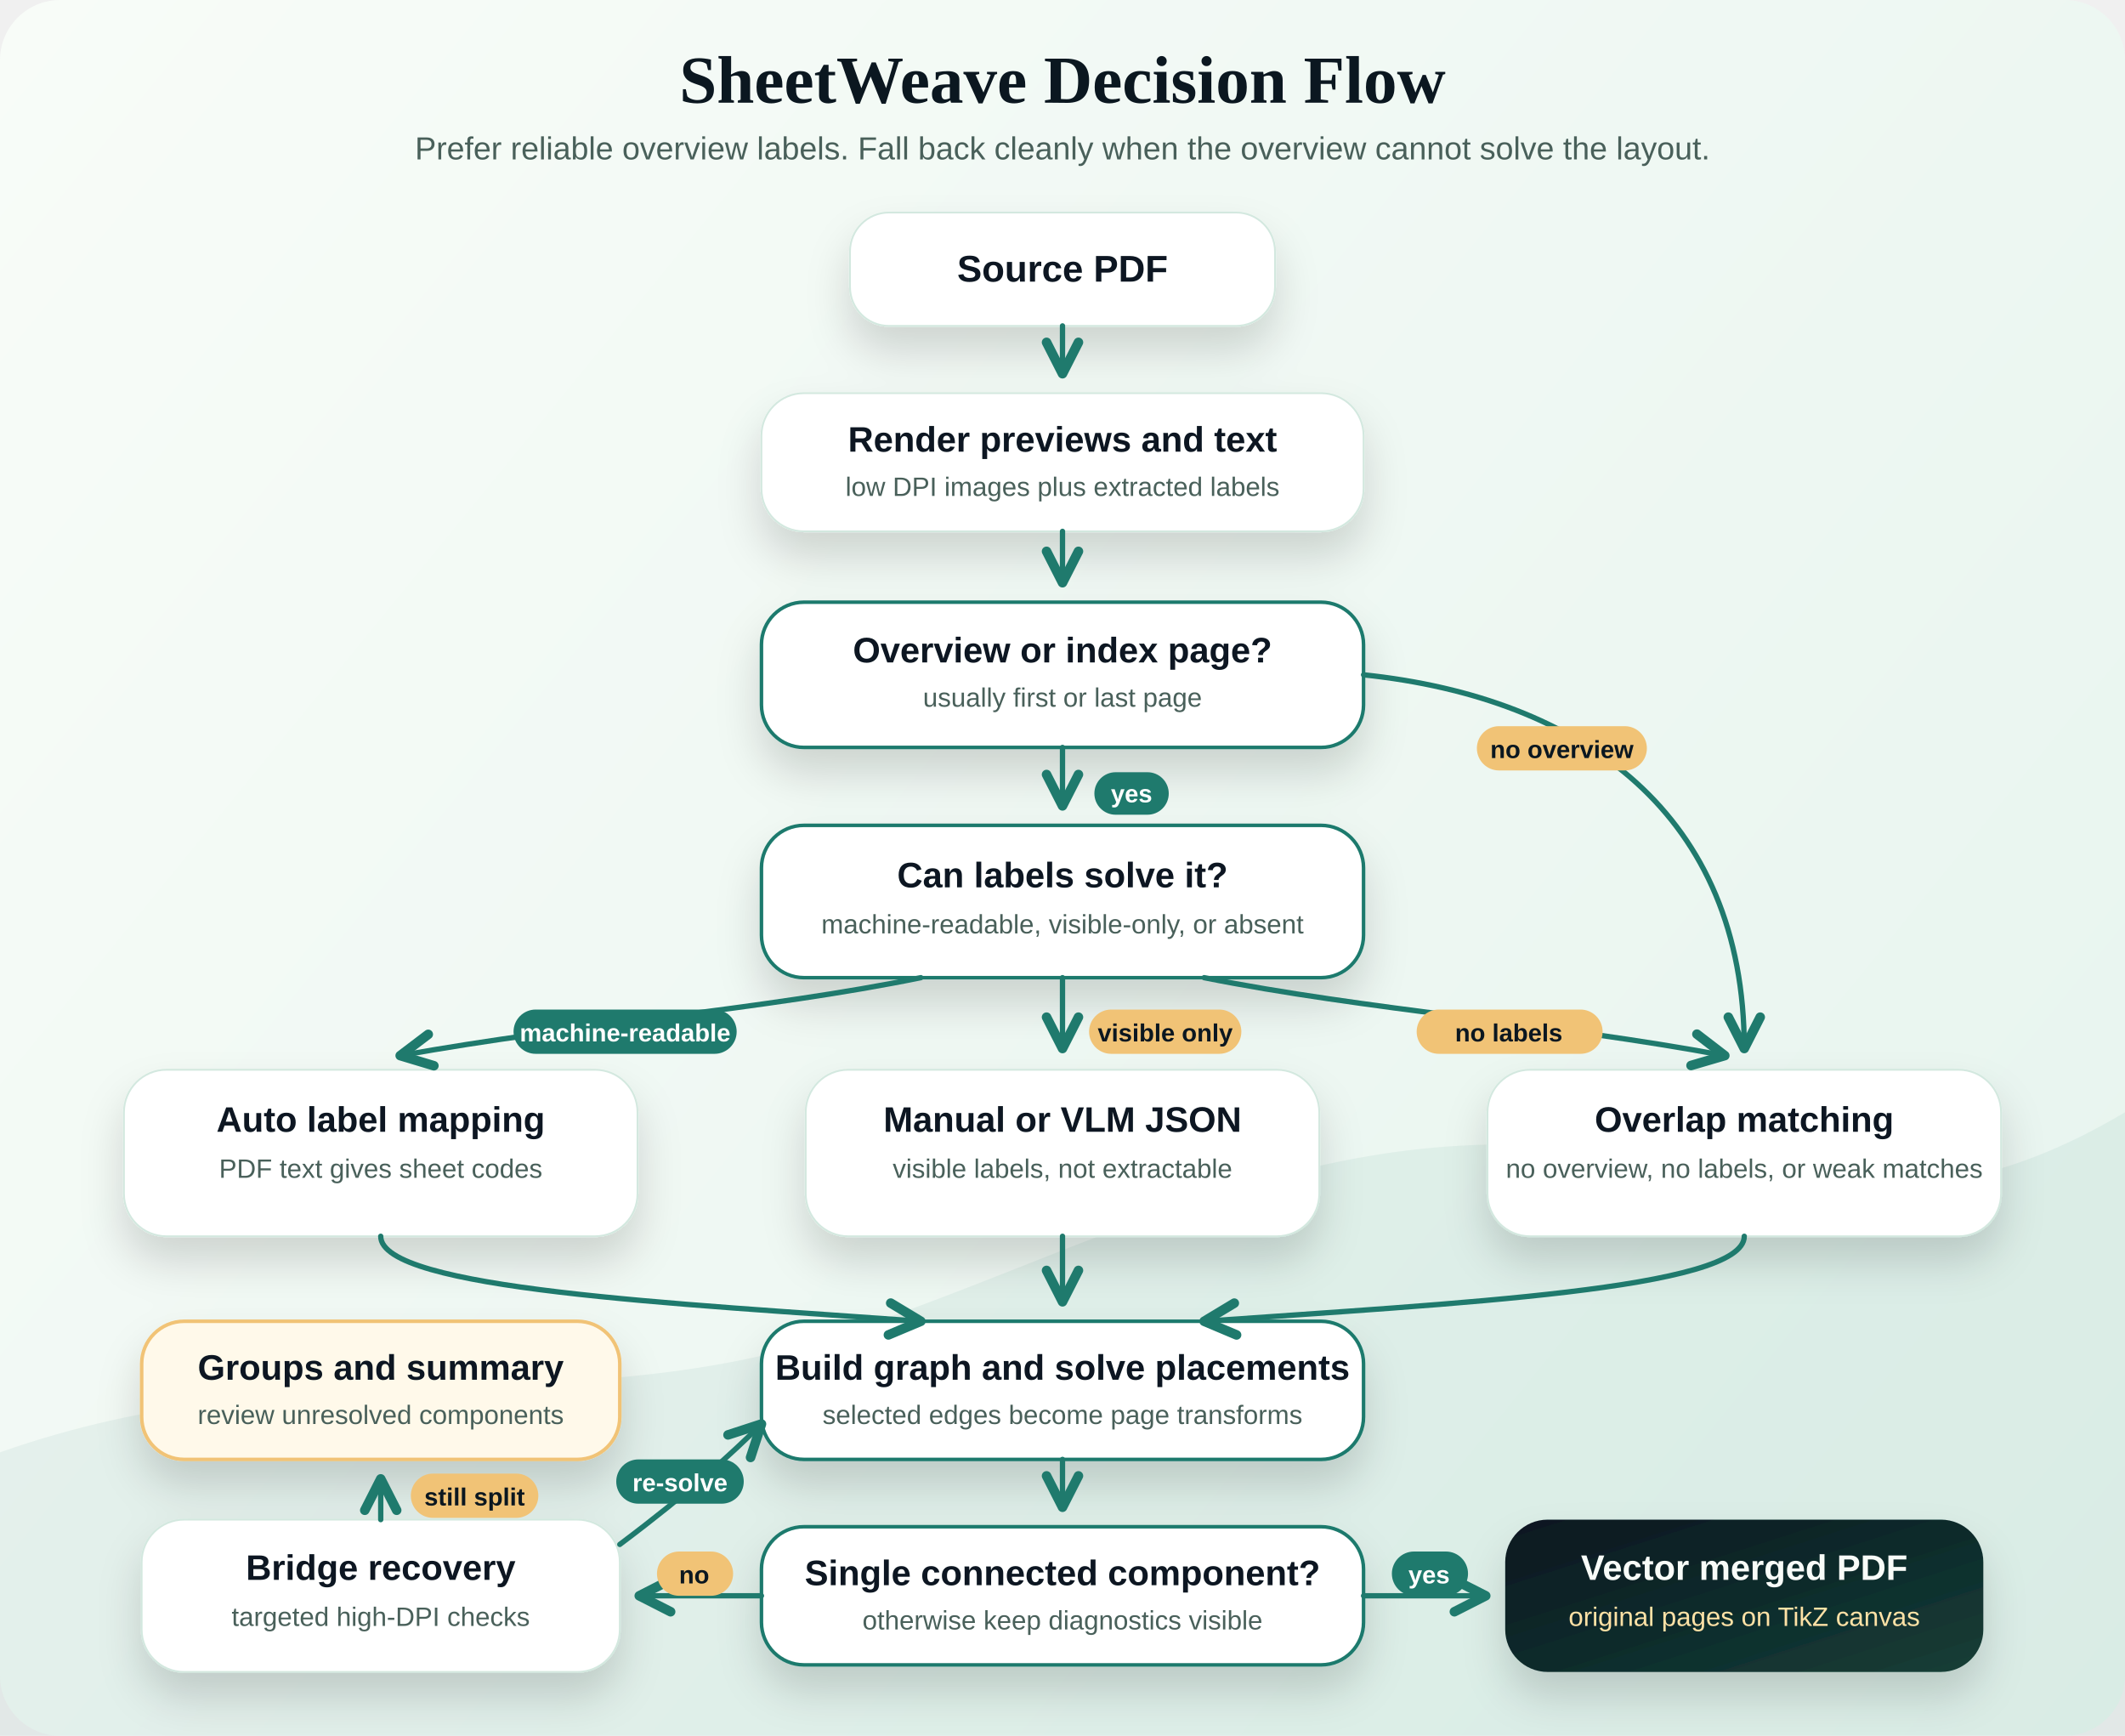
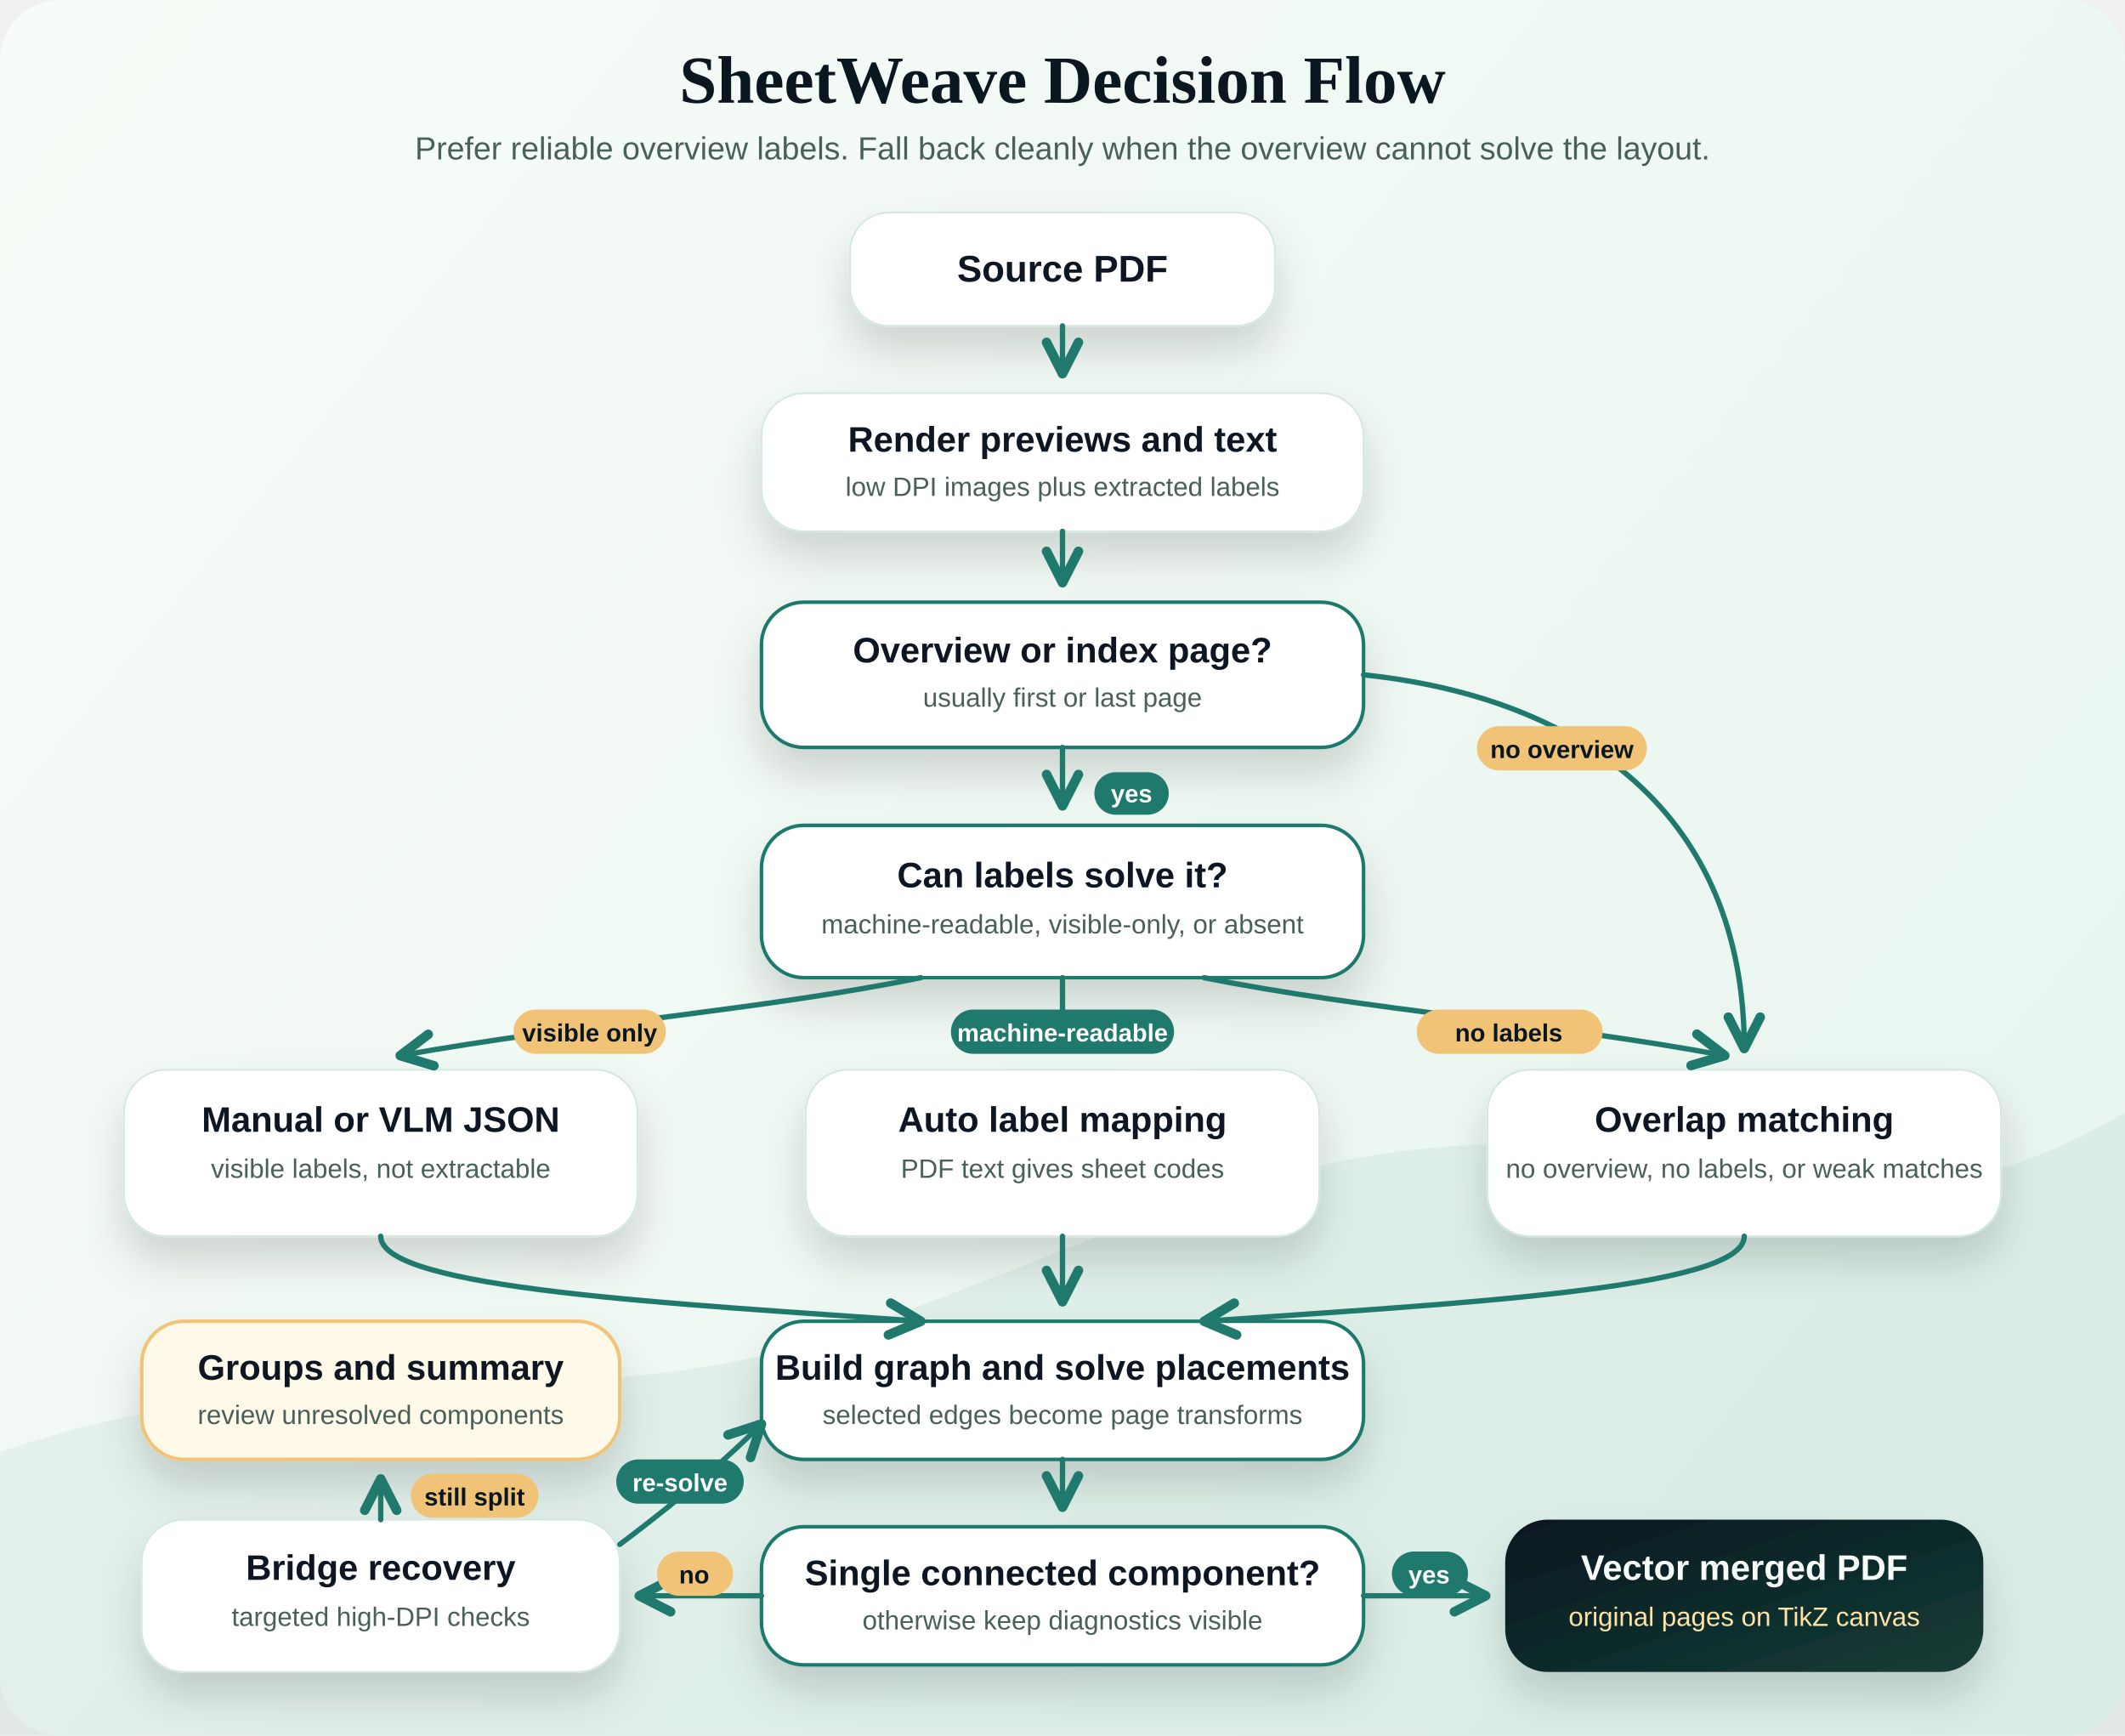
<svg xmlns="http://www.w3.org/2000/svg" width="1200" height="980" viewBox="0 0 1200 980" fill="none" role="img" aria-labelledby="title desc">
  <defs>
    <linearGradient id="bg" x1="0" y1="0" x2="1200" y2="980" gradientUnits="userSpaceOnUse">
      <stop stop-color="#F8FCF8" />
      <stop offset="1" stop-color="#E6F4EE" />
    </linearGradient>
    <linearGradient id="dark" x1="0" y1="0" x2="1" y2="1">
      <stop stop-color="#0B1720" />
      <stop offset="1" stop-color="#143E36" />
    </linearGradient>
    <filter id="shadow" x="-14%" y="-20%" width="128%" height="142%">
      <feDropShadow dx="0" dy="14" stdDeviation="12" flood-color="#061014" flood-opacity="0.15" />
    </filter>
    <marker id="arrow" markerWidth="9" markerHeight="9" refX="7.4" refY="4.5" orient="auto" markerUnits="strokeWidth">
      <path d="M1.5 1.5L7.4 4.5L1.5 7.5" stroke="#1F7A6D" stroke-width="1.8" fill="none" stroke-linecap="round" stroke-linejoin="round" />
    </marker>
  </defs>
  <rect width="1200" height="980" rx="34" fill="url(#bg)" />
  <path d="M0 820C170 760 318 804 472 754C636 700 766 612 960 660C1074 688 1146 660 1200 628V980H0V820Z" fill="#1F7A6D" fill-opacity="0.07" />
  <text x="600" y="58" text-anchor="middle" fill="#0B1720" font-family="Georgia, 'Times New Roman', serif" font-size="38" font-weight="700">SheetWeave Decision Flow</text>
  <text x="600" y="90" text-anchor="middle" fill="#49605A" font-family="Segoe UI, Arial, sans-serif" font-size="18">Prefer reliable overview labels. Fall back cleanly when the overview cannot solve the layout.</text>
  <g filter="url(#shadow)" font-family="Segoe UI, Arial, sans-serif">
    <rect x="480" y="120" width="240" height="64" rx="22" fill="#FFFFFF" stroke="#D3E8DF" />
    <text x="600" y="159" text-anchor="middle" fill="#0B1720" font-size="21" font-weight="700">Source PDF</text>
    <rect x="430" y="222" width="340" height="78" rx="24" fill="#FFFFFF" stroke="#D3E8DF" />
    <text x="600" y="255" text-anchor="middle" fill="#0B1720" font-size="20" font-weight="700">Render previews and text</text>
    <text x="600" y="280" text-anchor="middle" fill="#49605A" font-size="15">low DPI images plus extracted labels</text>
    <rect x="430" y="340" width="340" height="82" rx="24" fill="#FFFFFF" stroke="#1F7A6D" stroke-width="2" />
    <text x="600" y="374" text-anchor="middle" fill="#0B1720" font-size="20" font-weight="700">Overview or index page?</text>
    <text x="600" y="399" text-anchor="middle" fill="#49605A" font-size="15">usually first or last page</text>
    <rect x="430" y="466" width="340" height="86" rx="24" fill="#FFFFFF" stroke="#1F7A6D" stroke-width="2" />
    <text x="600" y="501" text-anchor="middle" fill="#0B1720" font-size="20" font-weight="700">Can labels solve it?</text>
    <text x="600" y="527" text-anchor="middle" fill="#49605A" font-size="15">machine-readable, visible-only, or absent</text>
    <rect x="70" y="604" width="290" height="94" rx="24" fill="#FFFFFF" stroke="#D3E8DF" />
-     <text x="215" y="639" text-anchor="middle" fill="#0B1720" font-size="20" font-weight="700">Auto label mapping</text>
-     <text x="215" y="665" text-anchor="middle" fill="#49605A" font-size="15">PDF text gives sheet codes</text>
+     <text x="215" y="639" text-anchor="middle" fill="#0B1720" font-size="20" font-weight="700">Manual or VLM JSON</text>
+     <text x="215" y="665" text-anchor="middle" fill="#49605A" font-size="15">visible labels, not extractable</text>
    <rect x="455" y="604" width="290" height="94" rx="24" fill="#FFFFFF" stroke="#D3E8DF" />
-     <text x="600" y="639" text-anchor="middle" fill="#0B1720" font-size="20" font-weight="700">Manual or VLM JSON</text>
-     <text x="600" y="665" text-anchor="middle" fill="#49605A" font-size="15">visible labels, not extractable</text>
+     <text x="600" y="639" text-anchor="middle" fill="#0B1720" font-size="20" font-weight="700">Auto label mapping</text>
+     <text x="600" y="665" text-anchor="middle" fill="#49605A" font-size="15">PDF text gives sheet codes</text>
    <rect x="840" y="604" width="290" height="94" rx="24" fill="#FFFFFF" stroke="#D3E8DF" />
    <text x="985" y="639" text-anchor="middle" fill="#0B1720" font-size="20" font-weight="700">Overlap matching</text>
    <text x="985" y="665" text-anchor="middle" fill="#49605A" font-size="15">no overview, no labels, or weak matches</text>
    <rect x="430" y="746" width="340" height="78" rx="24" fill="#FFFFFF" stroke="#1F7A6D" stroke-width="2" />
    <text x="600" y="779" text-anchor="middle" fill="#0B1720" font-size="20" font-weight="700">Build graph and solve placements</text>
    <text x="600" y="804" text-anchor="middle" fill="#49605A" font-size="15">selected edges become page transforms</text>
    <rect x="430" y="862" width="340" height="78" rx="24" fill="#FFFFFF" stroke="#1F7A6D" stroke-width="2" />
    <text x="600" y="895" text-anchor="middle" fill="#0B1720" font-size="20" font-weight="700">Single connected component?</text>
    <text x="600" y="920" text-anchor="middle" fill="#49605A" font-size="15">otherwise keep diagnostics visible</text>
    <rect x="80" y="858" width="270" height="86" rx="24" fill="#FFFFFF" stroke="#D3E8DF" />
    <text x="215" y="892" text-anchor="middle" fill="#0B1720" font-size="20" font-weight="700">Bridge recovery</text>
    <text x="215" y="918" text-anchor="middle" fill="#49605A" font-size="15">targeted high-DPI checks</text>
    <rect x="850" y="858" width="270" height="86" rx="24" fill="url(#dark)" />
    <text x="985" y="892" text-anchor="middle" fill="#F8FCF8" font-size="20" font-weight="700">Vector merged PDF</text>
    <text x="985" y="918" text-anchor="middle" fill="#FFE2A6" font-size="15">original pages on TikZ canvas</text>
    <rect x="80" y="746" width="270" height="78" rx="24" fill="#FFF9EA" stroke="#F1C376" stroke-width="2" />
    <text x="215" y="779" text-anchor="middle" fill="#0B1720" font-size="20" font-weight="700">Groups and summary</text>
    <text x="215" y="804" text-anchor="middle" fill="#49605A" font-size="15">review unresolved components</text>
  </g>
  <g stroke="#1F7A6D" stroke-width="3" stroke-linecap="round" marker-end="url(#arrow)">
    <path d="M600 184V211" />
    <path d="M600 300V329" />
    <path d="M600 422V455" />
    <path d="M520 552C432 570 326 578 226 596" />
    <path d="M600 552V592" />
    <path d="M680 552C770 570 878 578 974 596" />
    <path d="M215 698C215 728 382 736 520 746" />
    <path d="M600 698V735" />
    <path d="M985 698C985 728 820 736 680 746" />
    <path d="M600 824V851" />
    <path d="M770 901H839" />
    <path d="M430 901H361" />
    <path d="M215 858V835" />
    <path d="M350 872C390 842 414 820 430 804" />
  </g>
  <path d="M770 381C894 394 985 460 985 592" stroke="#1F7A6D" stroke-width="3" stroke-linecap="round" marker-end="url(#arrow)" />
  <g font-family="Segoe UI, Arial, sans-serif" font-size="14" font-weight="700">
    <rect x="618" y="436" width="42" height="24" rx="12" fill="#1F7A6D" />
    <text x="639" y="453" text-anchor="middle" fill="#FFFFFF">yes</text>
    <rect x="834" y="410" width="96" height="25" rx="12.5" fill="#F1C376" />
    <text x="882" y="428" text-anchor="middle" fill="#0B1720">no overview</text>
-     <rect x="290" y="570" width="126" height="25" rx="12.5" fill="#1F7A6D" />
-     <text x="353" y="588" text-anchor="middle" fill="#FFFFFF">machine-readable</text>
-     <rect x="615" y="570" width="86" height="25" rx="12.5" fill="#F1C376" />
-     <text x="658" y="588" text-anchor="middle" fill="#0B1720">visible only</text>
+     <rect x="290" y="570" width="86" height="25" rx="12.5" fill="#F1C376" />
+     <text x="333" y="588" text-anchor="middle" fill="#0B1720">visible only</text>
+     <rect x="537" y="570" width="126" height="25" rx="12.5" fill="#1F7A6D" />
+     <text x="600" y="588" text-anchor="middle" fill="#FFFFFF">machine-readable</text>
    <rect x="800" y="570" width="105" height="25" rx="12.5" fill="#F1C376" />
    <text x="852" y="588" text-anchor="middle" fill="#0B1720">no labels</text>
    <rect x="786" y="876" width="43" height="25" rx="12.5" fill="#1F7A6D" />
    <text x="807" y="894" text-anchor="middle" fill="#FFFFFF">yes</text>
    <rect x="371" y="876" width="43" height="25" rx="12.5" fill="#F1C376" />
    <text x="392" y="894" text-anchor="middle" fill="#0B1720">no</text>
    <rect x="348" y="824" width="72" height="25" rx="12.5" fill="#1F7A6D" />
    <text x="384" y="842" text-anchor="middle" fill="#FFFFFF">re-solve</text>
    <rect x="232" y="832" width="72" height="25" rx="12.5" fill="#F1C376" />
    <text x="268" y="850" text-anchor="middle" fill="#0B1720">still split</text>
  </g>
</svg>
